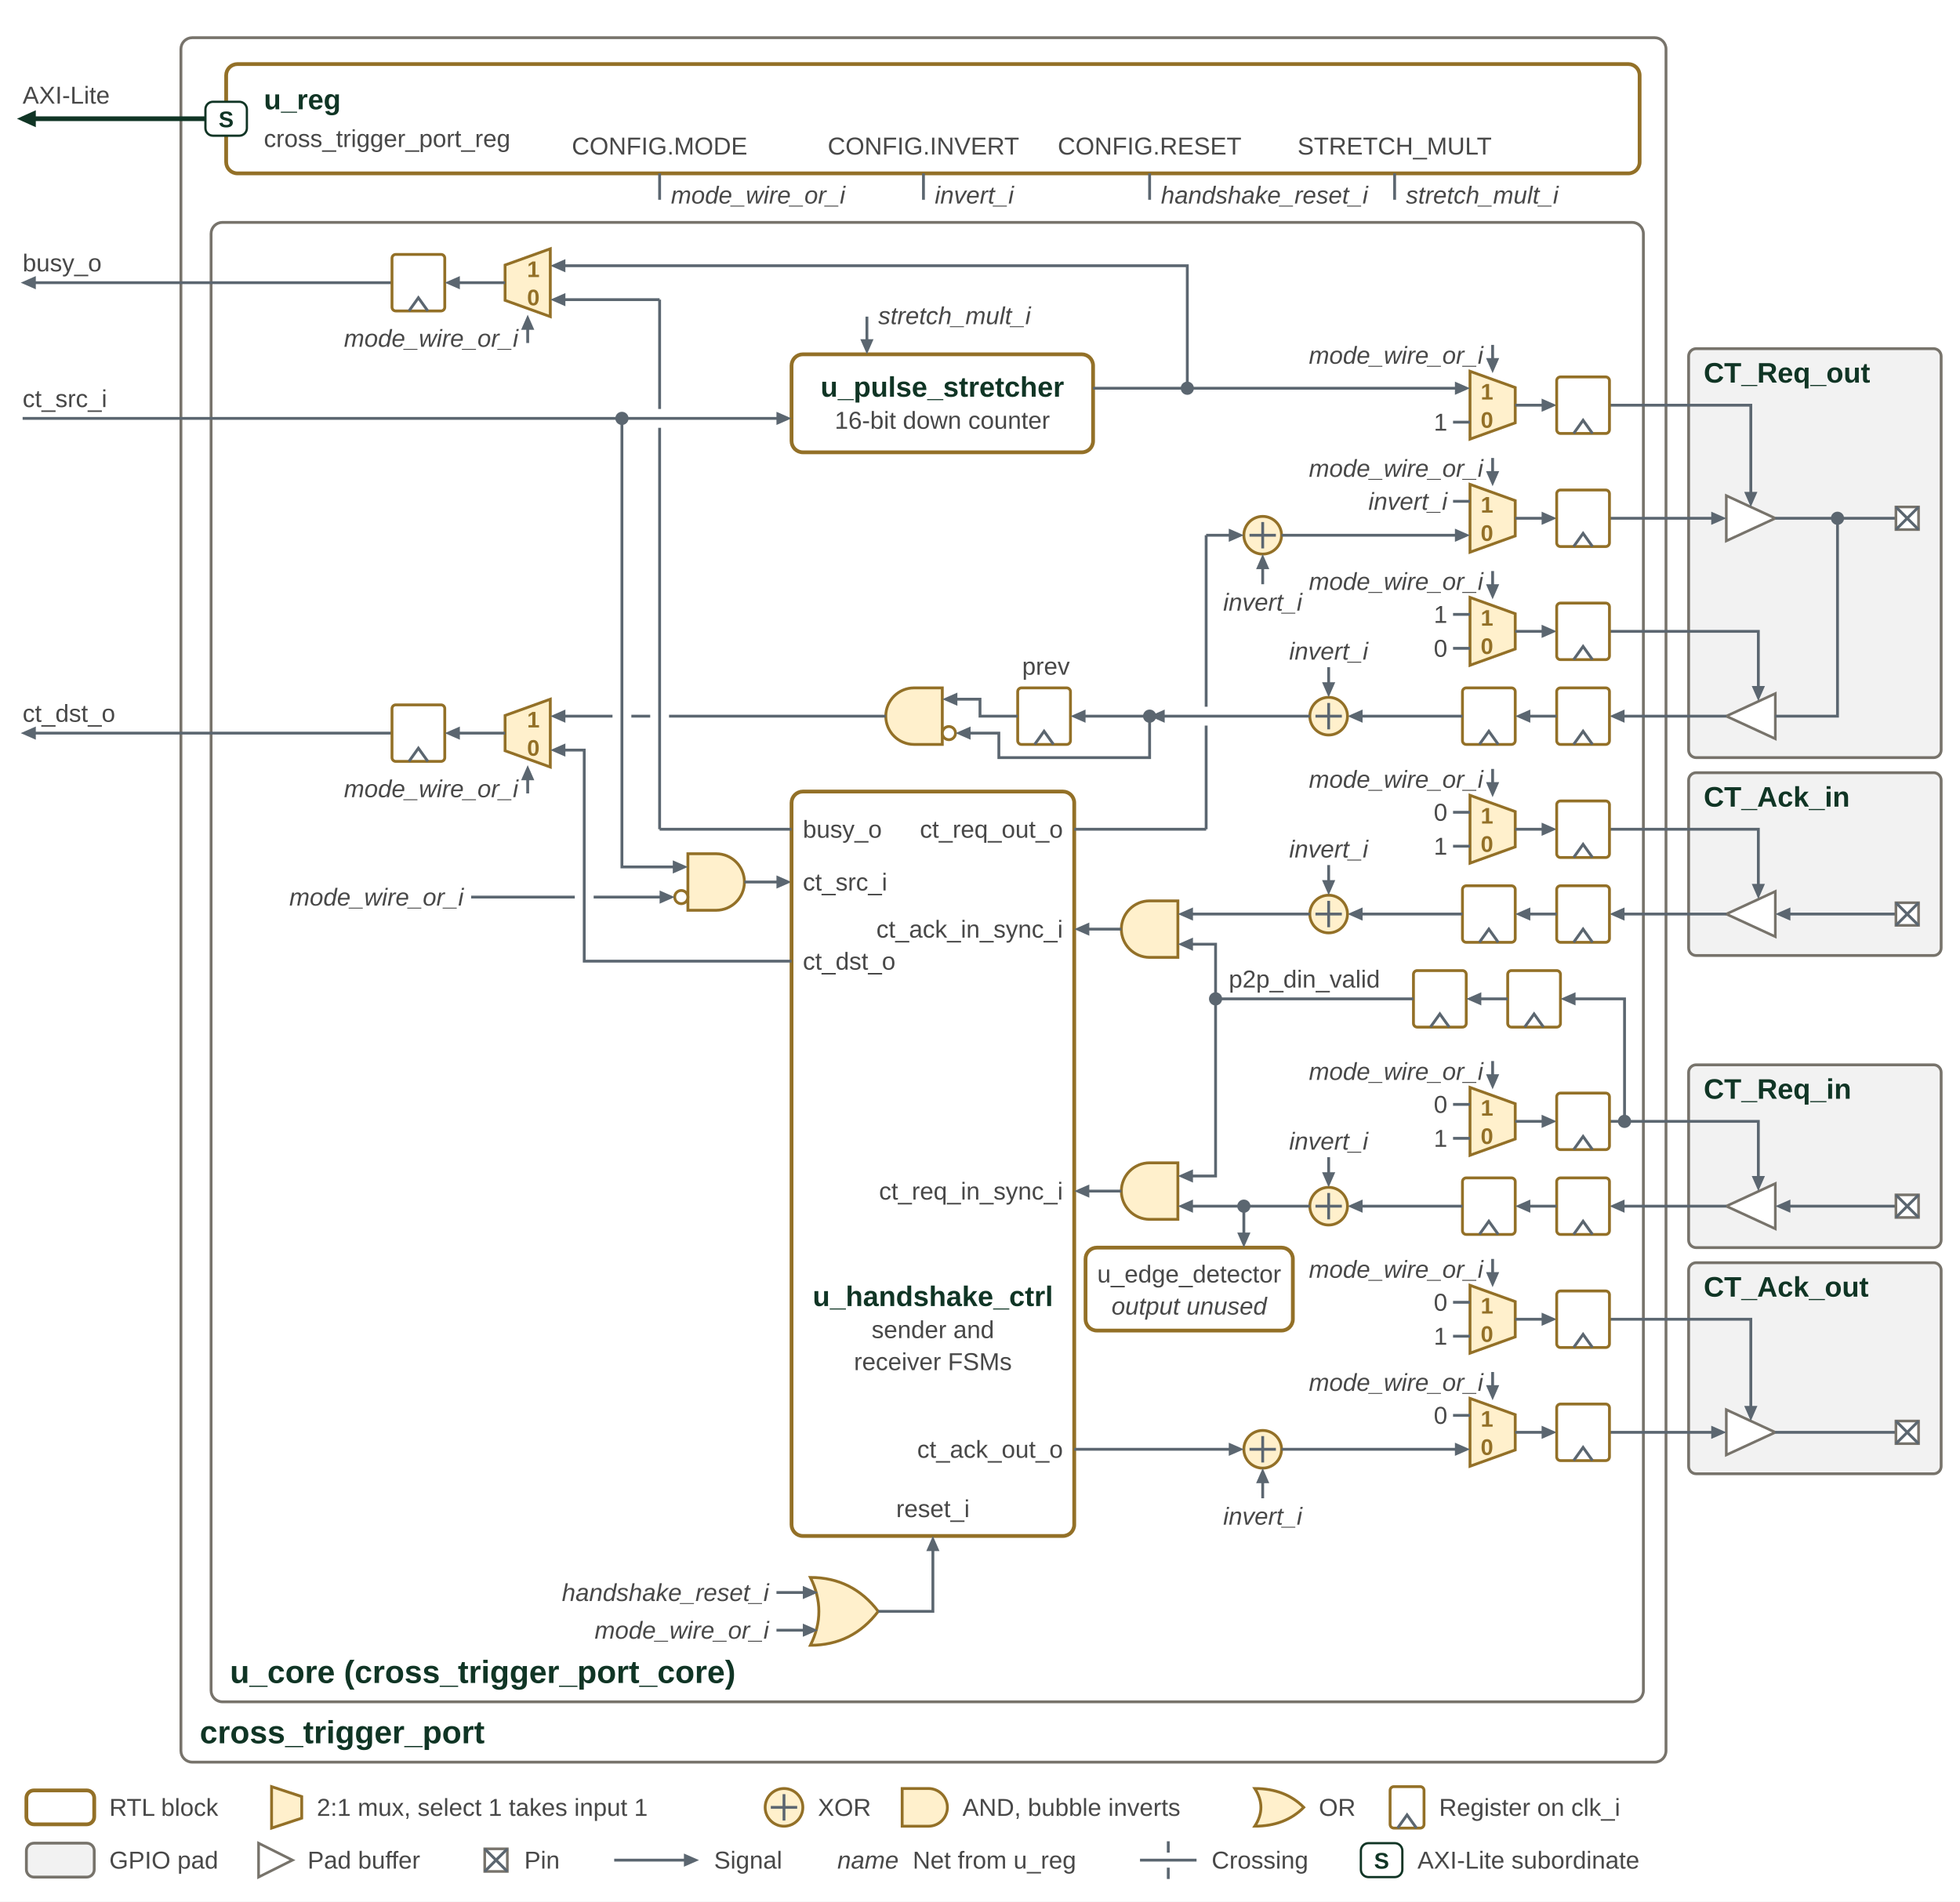
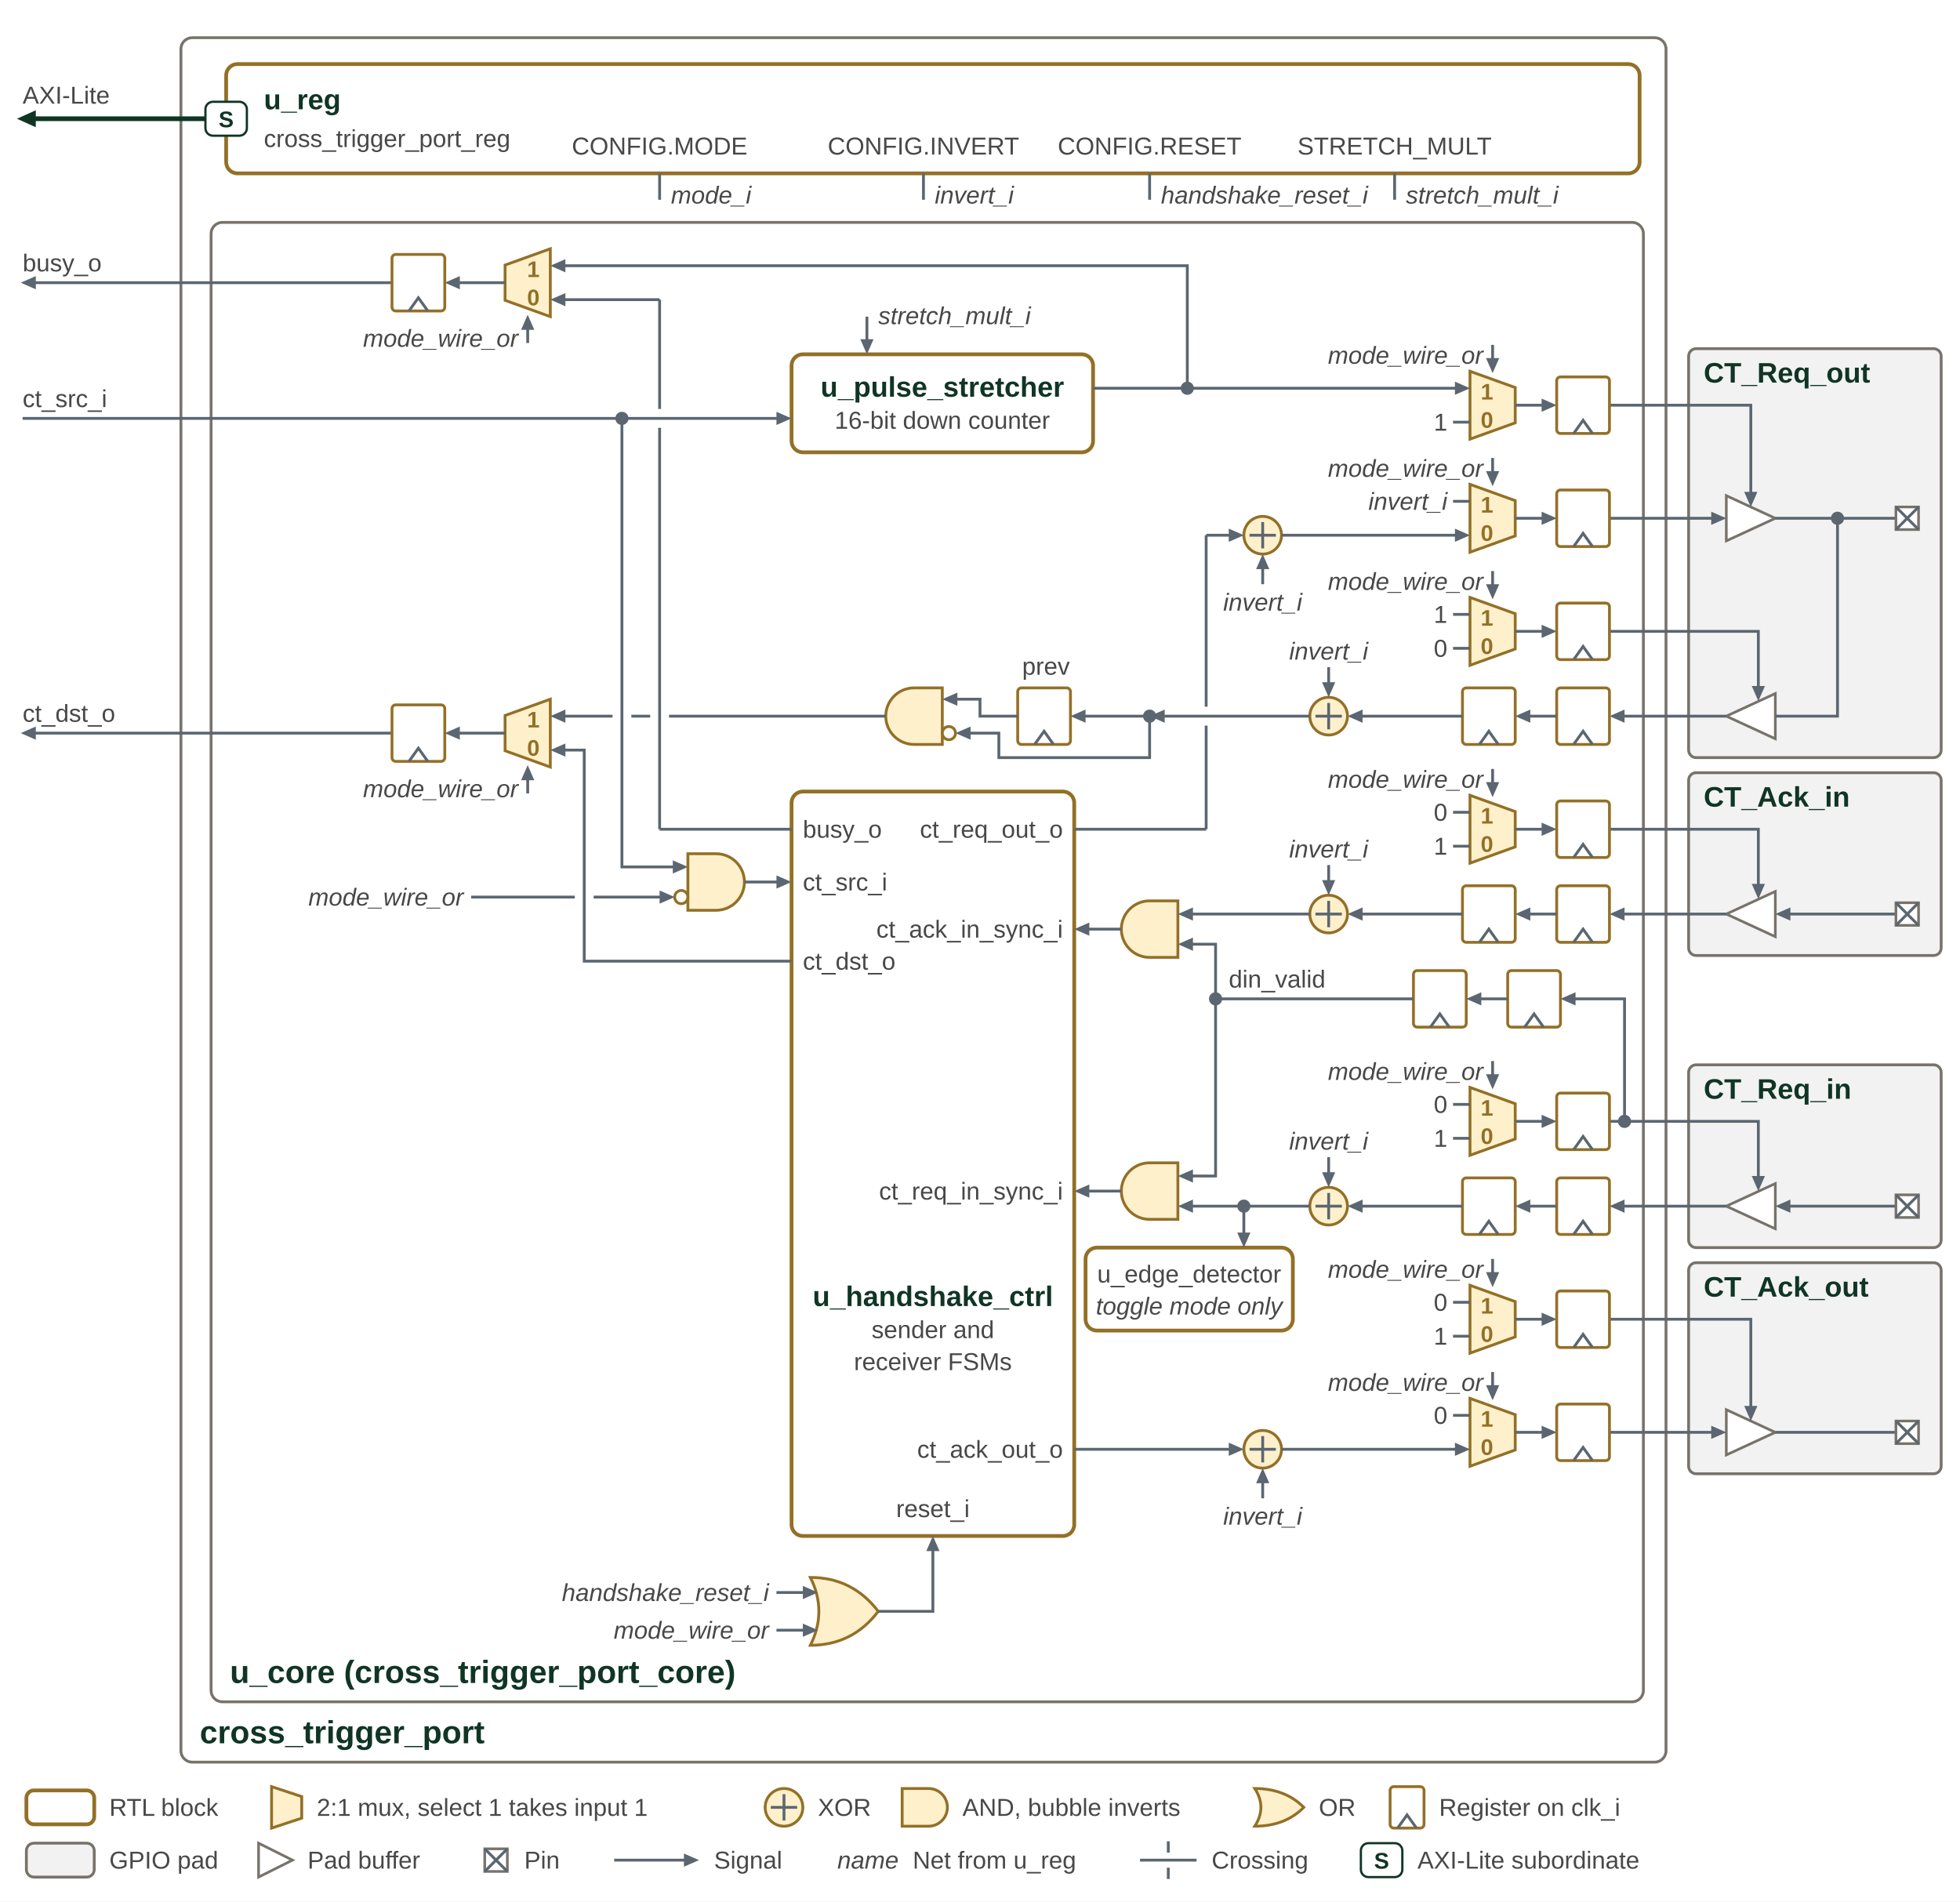
<svg xmlns="http://www.w3.org/2000/svg" width="1040" height="1009" viewBox="0 0 1040 1009" role="img" aria-labelledby="title desc">
  <defs>
    <marker id="ae" markerUnits="userSpaceOnUse" markerWidth="10" markerHeight="9" refX="7" refY="4.5" orient="auto">
      <path d="M0,0 L10,4.5 L0,9 Z" fill="#103525" />
    </marker>
    <marker id="as" markerUnits="userSpaceOnUse" markerWidth="10" markerHeight="9" refX="3" refY="4.5" orient="auto">
      <path d="M10,0 L0,4.5 L10,9 Z" fill="#103525" />
    </marker>
    <marker id="ge" markerUnits="userSpaceOnUse" markerWidth="8" markerHeight="7" refX="5" refY="3.5" orient="auto">
      <path d="M0,0 L8,3.5 L0,7 Z" fill="#5b6670" />
    </marker>
    <marker id="gs" markerUnits="userSpaceOnUse" markerWidth="8" markerHeight="7" refX="3" refY="3.5" orient="auto">
      <path d="M8,0 L0,3.5 L8,7 Z" fill="#5b6670" />
    </marker>
    <marker id="je" markerUnits="userSpaceOnUse" markerWidth="8" markerHeight="7" refX="5" refY="3.5" orient="auto">
      <path d="M0,0 L8,3.5 L0,7 Z" fill="#42759b" />
    </marker>
    <marker id="js" markerUnits="userSpaceOnUse" markerWidth="8" markerHeight="7" refX="3" refY="3.5" orient="auto">
      <path d="M8,0 L0,3.5 L8,7 Z" fill="#42759b" />
    </marker>
    <marker id="m-smu" markerUnits="userSpaceOnUse" markerWidth="8" markerHeight="7" refX="5" refY="3.5" orient="auto">
      <path d="M0,0 L8,3.5 L0,7 Z" fill="#103525" />
    </marker>
    <marker id="m-ref" markerUnits="userSpaceOnUse" markerWidth="8" markerHeight="7" refX="5" refY="3.5" orient="auto">
      <path d="M0,0 L8,3.5 L0,7 Z" fill="#2f7f79" />
    </marker>
    <marker id="m-per" markerUnits="userSpaceOnUse" markerWidth="8" markerHeight="7" refX="5" refY="3.5" orient="auto">
      <path d="M0,0 L8,3.5 L0,7 Z" fill="#937027" />
    </marker>
    <marker id="m-tel" markerUnits="userSpaceOnUse" markerWidth="8" markerHeight="7" refX="5" refY="3.5" orient="auto">
      <path d="M0,0 L8,3.5 L0,7 Z" fill="#664488" />
    </marker>
    <marker id="m-wdt" markerUnits="userSpaceOnUse" markerWidth="8" markerHeight="7" refX="5" refY="3.5" orient="auto">
      <path d="M0,0 L8,3.5 L0,7 Z" fill="#77736b" />
    </marker>
    <marker id="m-rosc" markerUnits="userSpaceOnUse" markerWidth="8" markerHeight="7" refX="5" refY="3.5" orient="auto">
      <path d="M0,0 L8,3.5 L0,7 Z" fill="#336633" />
    </marker>
    <marker id="m-jtag" markerUnits="userSpaceOnUse" markerWidth="8" markerHeight="7" refX="5" refY="3.5" orient="auto">
      <path d="M0,0 L8,3.5 L0,7 Z" fill="#42759b" />
    </marker>
    <marker id="m-spi" markerUnits="userSpaceOnUse" markerWidth="8" markerHeight="7" refX="5" refY="3.5" orient="auto">
      <path d="M0,0 L8,3.5 L0,7 Z" fill="#5b6670" />
    </marker>
    <marker id="m-slate" markerUnits="userSpaceOnUse" markerWidth="8" markerHeight="7" refX="5" refY="3.5" orient="auto">
      <path d="M0,0 L8,3.5 L0,7 Z" fill="#5b6670" />
    </marker>
    <marker id="m-pg" markerUnits="userSpaceOnUse" markerWidth="8" markerHeight="7" refX="5" refY="3.5" orient="auto">
      <path d="M0,0 L8,3.5 L0,7 Z" fill="#336633" />
    </marker>
    <style>
text { font-family: Arial, sans-serif; font-size: 15px; fill: #484848; }
.t { fill: #484848; }
.b { font-size: 17px; font-weight: bold; fill: #103525; }
.bs { font-size: 15px; font-weight: bold; fill: #103525; }
.h { font-size: 22px; font-weight: bold; fill: #103525; }
.s { font-size: 13px; fill: #484848; }
.si { font-size: 13px; font-style: italic; fill: #484848; }
.pmt { font-size: 12px; font-weight: bold; fill: #ffffff; }
.pst { font-size: 12px; font-weight: bold; fill: #103525; }
.pjt { font-size: 12px; font-weight: bold; fill: #1d4b6e; }
.pct { font-size: 12px; font-weight: bold; fill: #1f5c57; }
.pm { fill: #103525; stroke: #103525; stroke-width: 1.2; }
.ps { fill: #ffffff; stroke: #103525; stroke-width: 1.2; }
.pj { fill: #e8f3ff; stroke: #42759b; stroke-width: 1.2; }
.pc { fill: #d9f0ee; stroke: #2f7f79; stroke-width: 1.2; }
.smu { fill: #ffffff; stroke: #77736b; stroke-width: 1.5; }
.network { fill: #e8f0e8; stroke: #336633; stroke-width: 2; }
.fabric { fill: #fff0cc; stroke: #937027; stroke-width: 2; }
.core { fill: #ffffff; stroke: #937027; stroke-width: 2; }
.future { fill: #ffffff; stroke: #937027; stroke-width: 2; }
.nostroke { stroke: none; }
.fut { fill: none; stroke-dasharray: 7 5; }
.opt { stroke-dasharray: 7 5; }
.hatch { fill: none; stroke: #103525; stroke-opacity: 0.16; stroke-width: 1.2; }
.external { fill: #f2f2f2; stroke: #77736b; stroke-width: 1.5; }
.axi { fill: none; stroke: #103525; stroke-width: 2.5; marker-start: url(#as); marker-end: url(#ae); }
.axio { fill: none; stroke: #103525; stroke-width: 2.5; stroke-dasharray: 8 5; marker-start: url(#as); marker-end: url(#ae); }
.sig { fill: none; stroke: #5b6670; stroke-width: 1.5; marker-start: url(#gs); marker-end: url(#ge); }
.sigo { fill: none; stroke: #5b6670; stroke-width: 1.5; marker-end: url(#ge); }
.jtag { fill: none; stroke: #42759b; stroke-width: 1.8; marker-end: url(#je); }
.jtagb { fill: none; stroke: #42759b; stroke-width: 1.8; marker-start: url(#js); marker-end: url(#je); }
.sigplain { fill: none; stroke: #5b6670; stroke-width: 1.5; }
.n-smu { fill: none; stroke: #103525; stroke-width: 2.5; }
.a-smu { fill: none; stroke: #103525; stroke-width: 2.5; marker-end: url(#m-smu); }
.n-ref { fill: none; stroke: #2f7f79; stroke-width: 1.8; }
.a-ref { fill: none; stroke: #2f7f79; stroke-width: 1.8; marker-end: url(#m-ref); }
.n-per { fill: none; stroke: #937027; stroke-width: 1.8; }
.a-per { fill: none; stroke: #937027; stroke-width: 1.8; marker-end: url(#m-per); }
.n-tel { fill: none; stroke: #664488; stroke-width: 1.8; }
.a-tel { fill: none; stroke: #664488; stroke-width: 1.8; marker-end: url(#m-tel); }
.n-wdt { fill: none; stroke: #77736b; stroke-width: 1.8; }
.a-wdt { fill: none; stroke: #77736b; stroke-width: 1.8; marker-end: url(#m-wdt); }
.n-rosc { fill: none; stroke: #336633; stroke-width: 1.8; }
.a-rosc { fill: none; stroke: #336633; stroke-width: 1.8; marker-end: url(#m-rosc); }
.n-jtag { fill: none; stroke: #42759b; stroke-width: 1.8; }
.a-jtag { fill: none; stroke: #42759b; stroke-width: 1.8; marker-end: url(#m-jtag); }
.n-spi { fill: none; stroke: #5b6670; stroke-width: 1.8; }
.a-spi { fill: none; stroke: #5b6670; stroke-width: 1.8; marker-end: url(#m-spi); }
.n-slate { fill: none; stroke: #5b6670; stroke-width: 1.8; }
.a-slate { fill: none; stroke: #5b6670; stroke-width: 1.8; marker-end: url(#m-slate); }
.n-pg { fill: none; stroke: #336633; stroke-width: 1.8; }
.a-pg { fill: none; stroke: #336633; stroke-width: 1.8; marker-end: url(#m-pg); }
.axil { fill: none; stroke: #103525; stroke-width: 1.5; marker-start: url(#as); marker-end: url(#ae); }
.sigd { fill: none; stroke: #5b6670; stroke-width: 1.5; stroke-dasharray: 5 4; marker-end: url(#ge); }
.axin { fill: none; stroke: #103525; stroke-width: 2.5; }
.axis { fill: none; stroke: #103525; stroke-width: 2.5; marker-start: url(#as); }
.axie { fill: none; stroke: #103525; stroke-width: 2.5; marker-end: url(#ae); }
.axiln { fill: none; stroke: #103525; stroke-width: 1.5; }
.gate { fill: #fff0cc; stroke: #937027; stroke-width: 1.5; }
.reg { fill: #ffffff; stroke: #937027; stroke-width: 1.5; }
.pad { fill: #ffffff; stroke: #77736b; stroke-width: 1.4; }
.bus { fill: none; stroke: #5b6670; stroke-width: 4.5; }
.wire { fill: none; stroke: #5b6670; stroke-width: 1.8; }
.net { font-size: 13px; font-style: italic; fill: #484848; }

.mx { font-size: 12px; font-weight: bold; fill: #937027; }

</style>
  </defs>
  <rect width="1040" height="1009" fill="#ffffff" />
  <rect class="smu" x="96" y="20" width="788" height="915" rx="6" />
  <text class="b" x="106" y="925" text-anchor="start">cross_trigger_port</text>
  <rect class="core" x="120" y="34" width="750" height="58" rx="6" />
  <text class="bs" x="140" y="58" text-anchor="start">u_reg</text>
  <text class="s" x="140" y="78" text-anchor="start">cross_trigger_port_reg</text>
  <text class="s" x="350" y="82" text-anchor="middle">CONFIG.MODE</text>
  <path class="sigplain" d="M350,92 L350,106" />
-   <text class="net" x="356" y="108" text-anchor="start">mode_wire_or_i</text>
+   <text class="net" x="356" y="108" text-anchor="start">mode_i</text>
  <text class="s" x="490" y="82" text-anchor="middle">CONFIG.INVERT</text>
  <path class="sigplain" d="M490,92 L490,106" />
  <text class="net" x="496" y="108" text-anchor="start">invert_i</text>
  <text class="s" x="610" y="82" text-anchor="middle">CONFIG.RESET</text>
  <path class="sigplain" d="M610,92 L610,106" />
  <text class="net" x="616" y="108" text-anchor="start">handshake_reset_i</text>
  <text class="s" x="740" y="82" text-anchor="middle">STRETCH_MULT</text>
  <path class="sigplain" d="M740,92 L740,106" />
  <text class="net" x="746" y="108" text-anchor="start">stretch_mult_i</text>
  <path class="axi" d="M12,63.0 L117,63.0" />
  <text class="s" x="12" y="55" text-anchor="start">AXI-Lite</text>
  <rect class="smu" x="112" y="118" width="760" height="785" rx="6" />
  <text class="b" x="122" y="893" text-anchor="start">u_core (cross_trigger_port_core)</text>
  <rect class="external" x="896" y="185" width="134" height="217" rx="4" />
  <text class="bs" x="904" y="203" text-anchor="start">CT_Req_out</text>
  <path class="pad" d="M916,263 L942,275 L916,287 Z" />
  <path class="sigo" d="M854,275 L913,275" />
  <path class="sigo" d="M854,215 L929,215 L929,266" />
  <path class="pad" d="M942,368 L916,380 L942,392 Z" />
  <path class="sigo" d="M916,380 L857,380" />
  <path class="sigo" d="M854,335 L933,335 L933,369" />
  <path class="sigplain" d="M942,275 L1006,275" />
  <path class="sigplain" d="M975,275 L975,380 L942,380" />
  <circle cx="975" cy="275" r="3.5" fill="#5b6670" />
  <rect class="pad" x="1006" y="269" width="12" height="12" rx="0" />
  <path class="sigplain" d="M1006,269 L1018,281 M1018,269 L1006,281" />
  <rect class="external" x="896" y="410" width="134" height="97" rx="4" />
  <text class="bs" x="904" y="428" text-anchor="start">CT_Ack_in</text>
  <path class="pad" d="M942,473 L916,485 L942,497 Z" />
  <path class="sigo" d="M916,485 L857,485" />
  <path class="sigo" d="M854,440 L933,440 L933,474" />
  <path class="sigo" d="M1006,485 L945,485" />
  <rect class="pad" x="1006" y="479" width="12" height="12" rx="0" />
  <path class="sigplain" d="M1006,479 L1018,491 M1018,479 L1006,491" />
  <rect class="external" x="896" y="565" width="134" height="97" rx="4" />
  <text class="bs" x="904" y="583" text-anchor="start">CT_Req_in</text>
  <path class="pad" d="M942,628 L916,640 L942,652 Z" />
  <path class="sigo" d="M916,640 L857,640" />
  <path class="sigo" d="M854,595 L933,595 L933,629" />
  <path class="sigo" d="M1006,640 L945,640" />
  <rect class="pad" x="1006" y="634" width="12" height="12" rx="0" />
  <path class="sigplain" d="M1006,634 L1018,646 M1018,634 L1006,646" />
  <rect class="external" x="896" y="670" width="134" height="112" rx="4" />
  <text class="bs" x="904" y="688" text-anchor="start">CT_Ack_out</text>
  <path class="pad" d="M916,748 L942,760 L916,772 Z" />
  <path class="sigo" d="M854,760 L913,760" />
  <path class="sigo" d="M854,700 L929,700 L929,751" />
  <path class="sigplain" d="M942,760 L1006,760" />
  <rect class="pad" x="1006" y="754" width="12" height="12" rx="0" />
  <path class="sigplain" d="M1006,754 L1018,766 M1018,754 L1006,766" />
  <path class="gate" d="M780,197 L804,205.64 L804,224.36 L780,233 Z" />
  <text class="mx" x="789" y="212" text-anchor="middle">1</text>
  <text class="mx" x="789" y="227" text-anchor="middle">0</text>
  <path class="sigo" d="M792,183 L792,195" />
-   <text class="net" x="787" y="193" text-anchor="end">mode_wire_or_i</text>
+   <text class="net" x="787" y="193" text-anchor="end">mode_wire_or</text>
  <text class="s" x="768" y="228.5" text-anchor="end">1</text>
  <path class="sigplain" d="M771,224 L780,224" />
  <path class="sigo" d="M804,215 L823,215" />
  <rect class="reg" x="826" y="200" width="28" height="30" rx="2" />
  <path class="sigplain" d="M835,230 L840,223 L845,230" />
  <path class="gate" d="M780,257 L804,265.64 L804,284.36 L780,293 Z" />
  <text class="mx" x="789" y="272" text-anchor="middle">1</text>
  <text class="mx" x="789" y="287" text-anchor="middle">0</text>
  <path class="sigo" d="M792,243 L792,255" />
-   <text class="net" x="787" y="253" text-anchor="end">mode_wire_or_i</text>
+   <text class="net" x="787" y="253" text-anchor="end">mode_wire_or</text>
  <text class="net" x="768" y="270.5" text-anchor="end">invert_i</text>
  <path class="sigplain" d="M771,266 L780,266" />
  <path class="sigo" d="M804,275 L823,275" />
  <rect class="reg" x="826" y="260" width="28" height="30" rx="2" />
  <path class="sigplain" d="M835,290 L840,283 L845,290" />
  <path class="gate" d="M780,317 L804,325.64 L804,344.36 L780,353 Z" />
  <text class="mx" x="789" y="332" text-anchor="middle">1</text>
  <text class="mx" x="789" y="347" text-anchor="middle">0</text>
  <path class="sigo" d="M792,303 L792,315" />
-   <text class="net" x="787" y="313" text-anchor="end">mode_wire_or_i</text>
+   <text class="net" x="787" y="313" text-anchor="end">mode_wire_or</text>
  <text class="s" x="768" y="330.5" text-anchor="end">1</text>
  <path class="sigplain" d="M771,326 L780,326" />
  <text class="s" x="768" y="348.5" text-anchor="end">0</text>
  <path class="sigplain" d="M771,344 L780,344" />
  <path class="sigo" d="M804,335 L823,335" />
  <rect class="reg" x="826" y="320" width="28" height="30" rx="2" />
  <path class="sigplain" d="M835,350 L840,343 L845,350" />
  <path class="gate" d="M780,422 L804,430.64 L804,449.36 L780,458 Z" />
  <text class="mx" x="789" y="437" text-anchor="middle">1</text>
  <text class="mx" x="789" y="452" text-anchor="middle">0</text>
  <path class="sigo" d="M792,408 L792,420" />
-   <text class="net" x="787" y="418" text-anchor="end">mode_wire_or_i</text>
+   <text class="net" x="787" y="418" text-anchor="end">mode_wire_or</text>
  <text class="s" x="768" y="435.5" text-anchor="end">0</text>
  <path class="sigplain" d="M771,431 L780,431" />
  <text class="s" x="768" y="453.5" text-anchor="end">1</text>
  <path class="sigplain" d="M771,449 L780,449" />
  <path class="sigo" d="M804,440 L823,440" />
  <rect class="reg" x="826" y="425" width="28" height="30" rx="2" />
  <path class="sigplain" d="M835,455 L840,448 L845,455" />
  <path class="gate" d="M780,577 L804,585.64 L804,604.36 L780,613 Z" />
  <text class="mx" x="789" y="592" text-anchor="middle">1</text>
  <text class="mx" x="789" y="607" text-anchor="middle">0</text>
  <path class="sigo" d="M792,563 L792,575" />
-   <text class="net" x="787" y="573" text-anchor="end">mode_wire_or_i</text>
+   <text class="net" x="787" y="573" text-anchor="end">mode_wire_or</text>
  <text class="s" x="768" y="590.5" text-anchor="end">0</text>
  <path class="sigplain" d="M771,586 L780,586" />
  <text class="s" x="768" y="608.5" text-anchor="end">1</text>
  <path class="sigplain" d="M771,604 L780,604" />
  <path class="sigo" d="M804,595 L823,595" />
  <rect class="reg" x="826" y="580" width="28" height="30" rx="2" />
  <path class="sigplain" d="M835,610 L840,603 L845,610" />
  <path class="gate" d="M780,682 L804,690.64 L804,709.36 L780,718 Z" />
  <text class="mx" x="789" y="697" text-anchor="middle">1</text>
  <text class="mx" x="789" y="712" text-anchor="middle">0</text>
  <path class="sigo" d="M792,668 L792,680" />
-   <text class="net" x="787" y="678" text-anchor="end">mode_wire_or_i</text>
+   <text class="net" x="787" y="678" text-anchor="end">mode_wire_or</text>
  <text class="s" x="768" y="695.5" text-anchor="end">0</text>
  <path class="sigplain" d="M771,691 L780,691" />
  <text class="s" x="768" y="713.5" text-anchor="end">1</text>
  <path class="sigplain" d="M771,709 L780,709" />
  <path class="sigo" d="M804,700 L823,700" />
  <rect class="reg" x="826" y="685" width="28" height="30" rx="2" />
  <path class="sigplain" d="M835,715 L840,708 L845,715" />
  <path class="gate" d="M780,742 L804,750.64 L804,769.36 L780,778 Z" />
  <text class="mx" x="789" y="757" text-anchor="middle">1</text>
  <text class="mx" x="789" y="772" text-anchor="middle">0</text>
  <path class="sigo" d="M792,728 L792,740" />
-   <text class="net" x="787" y="738" text-anchor="end">mode_wire_or_i</text>
+   <text class="net" x="787" y="738" text-anchor="end">mode_wire_or</text>
  <text class="s" x="768" y="755.5" text-anchor="end">0</text>
  <path class="sigplain" d="M771,751 L780,751" />
  <path class="sigo" d="M804,760 L823,760" />
  <rect class="reg" x="826" y="745" width="28" height="30" rx="2" />
  <path class="sigplain" d="M835,775 L840,768 L845,775" />
  <rect class="reg" x="826" y="365" width="28" height="30" rx="2" />
  <path class="sigplain" d="M835,395 L840,388 L845,395" />
  <rect class="reg" x="776" y="365" width="28" height="30" rx="2" />
  <path class="sigplain" d="M785,395 L790,388 L795,395" />
  <path class="sigo" d="M826,380 L807,380" />
  <path class="sigo" d="M776,380 L718,380" />
  <circle class="gate" cx="705" cy="380" r="10" />
  <path class="sigplain" d="M698,380 L712,380 M705,373 L705,387" />
  <path class="sigo" d="M705,354 L705,367" />
  <text class="net" x="705" y="350" text-anchor="middle">invert_i</text>
  <rect class="reg" x="826" y="470" width="28" height="30" rx="2" />
  <path class="sigplain" d="M835,500 L840,493 L845,500" />
  <rect class="reg" x="776" y="470" width="28" height="30" rx="2" />
  <path class="sigplain" d="M785,500 L790,493 L795,500" />
  <path class="sigo" d="M826,485 L807,485" />
  <path class="sigo" d="M776,485 L718,485" />
  <circle class="gate" cx="705" cy="485" r="10" />
  <path class="sigplain" d="M698,485 L712,485 M705,478 L705,492" />
  <path class="sigo" d="M705,459 L705,472" />
  <text class="net" x="705" y="455" text-anchor="middle">invert_i</text>
  <rect class="reg" x="826" y="625" width="28" height="30" rx="2" />
  <path class="sigplain" d="M835,655 L840,648 L845,655" />
  <rect class="reg" x="776" y="625" width="28" height="30" rx="2" />
  <path class="sigplain" d="M785,655 L790,648 L795,655" />
  <path class="sigo" d="M826,640 L807,640" />
  <path class="sigo" d="M776,640 L718,640" />
  <circle class="gate" cx="705" cy="640" r="10" />
  <path class="sigplain" d="M698,640 L712,640 M705,633 L705,647" />
  <path class="sigo" d="M705,614 L705,627" />
  <text class="net" x="705" y="610" text-anchor="middle">invert_i</text>
  <circle class="gate" cx="670" cy="284" r="10" />
  <path class="sigplain" d="M663,284 L677,284 M670,277 L670,291" />
  <path class="sigo" d="M670,310 L670,297" />
  <text class="net" x="670" y="324" text-anchor="middle">invert_i</text>
  <path class="sigo" d="M680,284 L777,284" />
  <circle class="gate" cx="670" cy="769" r="10" />
  <path class="sigplain" d="M663,769 L677,769 M670,762 L670,776" />
  <path class="sigo" d="M670,795 L670,782" />
  <text class="net" x="670" y="809" text-anchor="middle">invert_i</text>
  <path class="sigo" d="M680,769 L777,769" />
  <rect class="core" x="420" y="188" width="160" height="52" rx="6" />
  <text class="bs" x="500" y="210.5" text-anchor="middle">u_pulse_stretcher</text>
  <text class="s" x="500" y="227.5" text-anchor="middle">16-bit down counter</text>
  <path class="sigo" d="M460,168 L460,185" />
  <text class="net" x="466" y="172" text-anchor="start">stretch_mult_i</text>
  <path class="sigo" d="M580,206 L777,206" />
  <circle cx="630" cy="206" r="3.5" fill="#5b6670" />
  <path class="sigo" d="M630,206 L630,141 L295,141" />
  <text class="s" x="12" y="144" text-anchor="start">busy_o</text>
  <path class="sigo" d="M208,150 L14,150" />
  <text class="s" x="12" y="383" text-anchor="start">ct_dst_o</text>
  <path class="sigo" d="M208,389 L14,389" />
  <text class="s" x="12" y="216" text-anchor="start">ct_src_i</text>
  <path class="sigo" d="M12,222 L417,222" />
  <circle cx="330" cy="222" r="3.5" fill="#5b6670" />
  <path class="gate" d="M365,453 L380,453 A15,15 0 0 1 380,483 L365,483 Z" />
  <circle class="reg" cx="361.5" cy="476" r="3.5" />
  <path class="sigo" d="M330,222 L330,460 L362,460" />
  <path class="sigplain" d="M250,476 L305,476" />
  <path class="sigo" d="M315,476 L355,476" />
-   <text class="net" x="246" y="480.5" text-anchor="end">mode_wire_or_i</text>
+   <text class="net" x="246" y="480.5" text-anchor="end">mode_wire_or</text>
  <path class="sigo" d="M395,468 L417,468" />
  <path class="gate" d="M268,140.64 L292,132 L292,168 L268,159.36 Z" />
  <text class="mx" x="283" y="147" text-anchor="middle">1</text>
  <text class="mx" x="283" y="162" text-anchor="middle">0</text>
  <path class="sigo" d="M280,182 L280,170" />
-   <text class="net" x="275" y="184" text-anchor="end">mode_wire_or_i</text>
+   <text class="net" x="275" y="184" text-anchor="end">mode_wire_or</text>
  <rect class="reg" x="208" y="135" width="28" height="30" rx="2" />
  <path class="sigplain" d="M217,165 L222,158 L227,165" />
  <path class="sigo" d="M268,150 L239,150" />
  <path class="gate" d="M268,379.64 L292,371 L292,407 L268,398.36 Z" />
  <text class="mx" x="283" y="386" text-anchor="middle">1</text>
  <text class="mx" x="283" y="401" text-anchor="middle">0</text>
  <path class="sigo" d="M280,421 L280,409" />
-   <text class="net" x="275" y="423" text-anchor="end">mode_wire_or_i</text>
+   <text class="net" x="275" y="423" text-anchor="end">mode_wire_or</text>
  <rect class="reg" x="208" y="374" width="28" height="30" rx="2" />
  <path class="sigplain" d="M217,404 L222,397 L227,404" />
  <path class="sigo" d="M268,389 L239,389" />
  <rect class="core" x="420" y="420" width="150" height="395" rx="6" />
  <text class="bs" x="495" y="693" text-anchor="middle">u_handshake_ctrl</text>
  <text class="s" x="495" y="710" text-anchor="middle">sender and</text>
  <text class="s" x="495" y="727" text-anchor="middle">receiver FSMs</text>
  <text class="s" x="426" y="444.5" text-anchor="start">busy_o</text>
  <text class="s" x="426" y="472.5" text-anchor="start">ct_src_i</text>
  <text class="s" x="426" y="514.5" text-anchor="start">ct_dst_o</text>
  <text class="s" x="564" y="444.5" text-anchor="end">ct_req_out_o</text>
  <text class="s" x="564" y="497.5" text-anchor="end">ct_ack_in_sync_i</text>
  <text class="s" x="564" y="636.5" text-anchor="end">ct_req_in_sync_i</text>
  <text class="s" x="564" y="773.5" text-anchor="end">ct_ack_out_o</text>
  <text class="s" x="495" y="805" text-anchor="middle">reset_i</text>
  <path class="gate" d="M430,837 Q452.32,837 466,855 Q452.32,873 430,873 Q439,855 430,837 Z" />
  <path class="sigo" d="M412,845 L431,845" />
  <text class="net" x="408" y="849.5" text-anchor="end">handshake_reset_i</text>
  <path class="sigo" d="M412,865 L431,865" />
-   <text class="net" x="408" y="869.5" text-anchor="end">mode_wire_or_i</text>
+   <text class="net" x="408" y="869.5" text-anchor="end">mode_wire_or</text>
  <path class="sigo" d="M466,855 L495,855 L495,818" />
  <path class="sigplain" d="M420,440 L350,440" />
  <path class="sigplain" d="M350,440 L350,227" />
  <path class="sigplain" d="M350,217 L350,159" />
  <path class="sigo" d="M350,159 L295,159" />
  <path class="sigo" d="M420,510 L310,510 L310,398 L295,398" />
  <path class="sigplain" d="M570,440 L640,440" />
  <path class="sigplain" d="M640,440 L640,385" />
  <path class="sigplain" d="M640,375 L640,284" />
  <path class="sigo" d="M640,284 L657,284" />
  <path class="gate" d="M625,478 L610,478 A15,15 0 0 0 610,508 L625,508 Z" />
  <path class="sigo" d="M695,485 L628,485" />
  <path class="sigo" d="M595,493 L573,493" />
  <path class="gate" d="M625,617 L610,617 A15,15 0 0 0 610,647 L625,647 Z" />
  <path class="sigo" d="M695,640 L628,640" />
  <path class="sigo" d="M595,632 L573,632" />
  <path class="sigo" d="M645,530 L645,501 L628,501" />
  <path class="sigo" d="M645,530 L645,624 L628,624" />
  <circle cx="645" cy="530" r="3.5" fill="#5b6670" />
  <circle cx="862" cy="595" r="3.5" fill="#5b6670" />
  <rect class="reg" x="800" y="515" width="28" height="30" rx="2" />
  <path class="sigplain" d="M809,545 L814,538 L819,545" />
  <rect class="reg" x="750" y="515" width="28" height="30" rx="2" />
  <path class="sigplain" d="M759,545 L764,538 L769,545" />
  <path class="sigo" d="M862,595 L862,530 L831,530" />
  <path class="sigo" d="M800,530 L781,530" />
  <path class="sigplain" d="M750,530 L645,530" />
-   <text class="s" x="652" y="524" text-anchor="start">p2p_din_valid</text>
+   <text class="s" x="652" y="524" text-anchor="start">din_valid</text>
  <path class="sigo" d="M570,769 L657,769" />
  <rect class="core" x="576" y="662" width="110" height="44" rx="6" />
  <text class="s" x="631" y="680.5" text-anchor="middle">u_edge_detector</text>
-   <text class="si" x="631" y="697.5" text-anchor="middle">output unused</text>
+   <text class="si" x="631" y="697.5" text-anchor="middle">toggle mode only</text>
  <circle cx="660" cy="640" r="3.5" fill="#5b6670" />
  <path class="sigo" d="M660,640 L660,659" />
  <path class="sigo" d="M695,380 L613,380" />
  <rect class="reg" x="540" y="365" width="28" height="30" rx="2" />
  <path class="sigplain" d="M549,395 L554,388 L559,395" />
  <path class="gate" d="M500,365 L485,365 A15,15 0 0 0 485,395 L500,395 Z" />
  <circle class="reg" cx="503.5" cy="389" r="3.5" />
  <circle cx="610" cy="380" r="3.5" fill="#5b6670" />
  <path class="sigo" d="M610,380 L571,380" />
  <path class="sigo" d="M540,380 L520,380 L520,371 L503,371" />
  <path class="sigo" d="M610,380 L610,402 L530,402 L530,389 L510,389" />
  <text class="s" x="555" y="358" text-anchor="middle">prev</text>
  <path class="sigplain" d="M470,380 L355,380" />
  <path class="sigplain" d="M345,380 L335,380" />
  <path class="sigo" d="M325,380 L295,380" />
  <rect class="core" x="14" y="950" width="36" height="18" rx="4" />
  <text class="s" x="58" y="963.5" text-anchor="start">RTL block</text>
  <path class="gate" d="M144.1,948 L160.1,953.28 L160.1,964.72 L144.1,970 Z" />
  <text class="s" x="168.1" y="963.5" text-anchor="start">2:1 mux, select 1 takes input 1</text>
  <circle class="gate" cx="416" cy="959" r="10" />
  <path class="sigplain" d="M409,959 L423,959 M416,952 L416,966" />
  <text class="s" x="434" y="963.5" text-anchor="start">XOR</text>
  <path class="gate" d="M478.7,949 L492.7,949 A10,10 0 0 1 492.7,969 L478.7,969 Z" />
  <text class="s" x="510.7" y="963.5" text-anchor="start">AND, bubble inverts</text>
  <path class="gate" d="M665.8,949 Q681.92,949 691.8,959 Q681.92,969 665.8,969 Q672.3,959 665.8,949 Z" />
  <text class="s" x="699.8" y="963.5" text-anchor="start">OR</text>
  <rect class="reg" x="737.6" y="948" width="18" height="22" rx="2" />
  <path class="sigplain" d="M741.6,970 L746.6,963 L751.6,970" />
  <text class="s" x="763.6" y="963.5" text-anchor="start">Register on clk_i</text>
  <rect class="external" x="14" y="978" width="36" height="18" rx="4" />
  <text class="s" x="58" y="991.5" text-anchor="start">GPIO pad</text>
  <path class="pad" d="M137.2,978 L155.2,987 L137.2,996 Z" />
  <text class="s" x="163.2" y="991.5" text-anchor="start">Pad buffer</text>
  <rect class="pad" x="257.2" y="981" width="12" height="12" rx="0" />
  <path class="sigplain" d="M257.2,981 L269.2,993 M269.2,981 L257.2,993" />
  <text class="s" x="278.2" y="991.5" text-anchor="start">Pin</text>
  <path class="sigo" d="M325.9,987 L367.9,987" />
  <text class="s" x="378.9" y="991.5" text-anchor="start">Signal</text>
  <text class="net" x="444.3" y="991.5" text-anchor="start">name</text>
  <text class="s" x="484.3" y="991.5" text-anchor="start">Net from u_reg</text>
  <path class="sigplain" d="M604.9,987 L634.9,987 M619.9,977 L619.9,983 M619.9,991 L619.9,997" />
  <text class="s" x="642.9" y="991.5" text-anchor="start">Crossing</text>
  <text class="s" x="752.1" y="991.5" text-anchor="start">AXI-Lite subordinate</text>
  <rect class="ps" x="109.0" y="54.0" width="22" height="18" rx="4" />
  <text class="pst" x="120" y="67.5" text-anchor="middle">S</text>
  <rect class="ps" x="722.1" y="978.0" width="22" height="18" rx="4" />
  <text class="pst" x="733.1" y="991.5" text-anchor="middle">S</text>
</svg>
